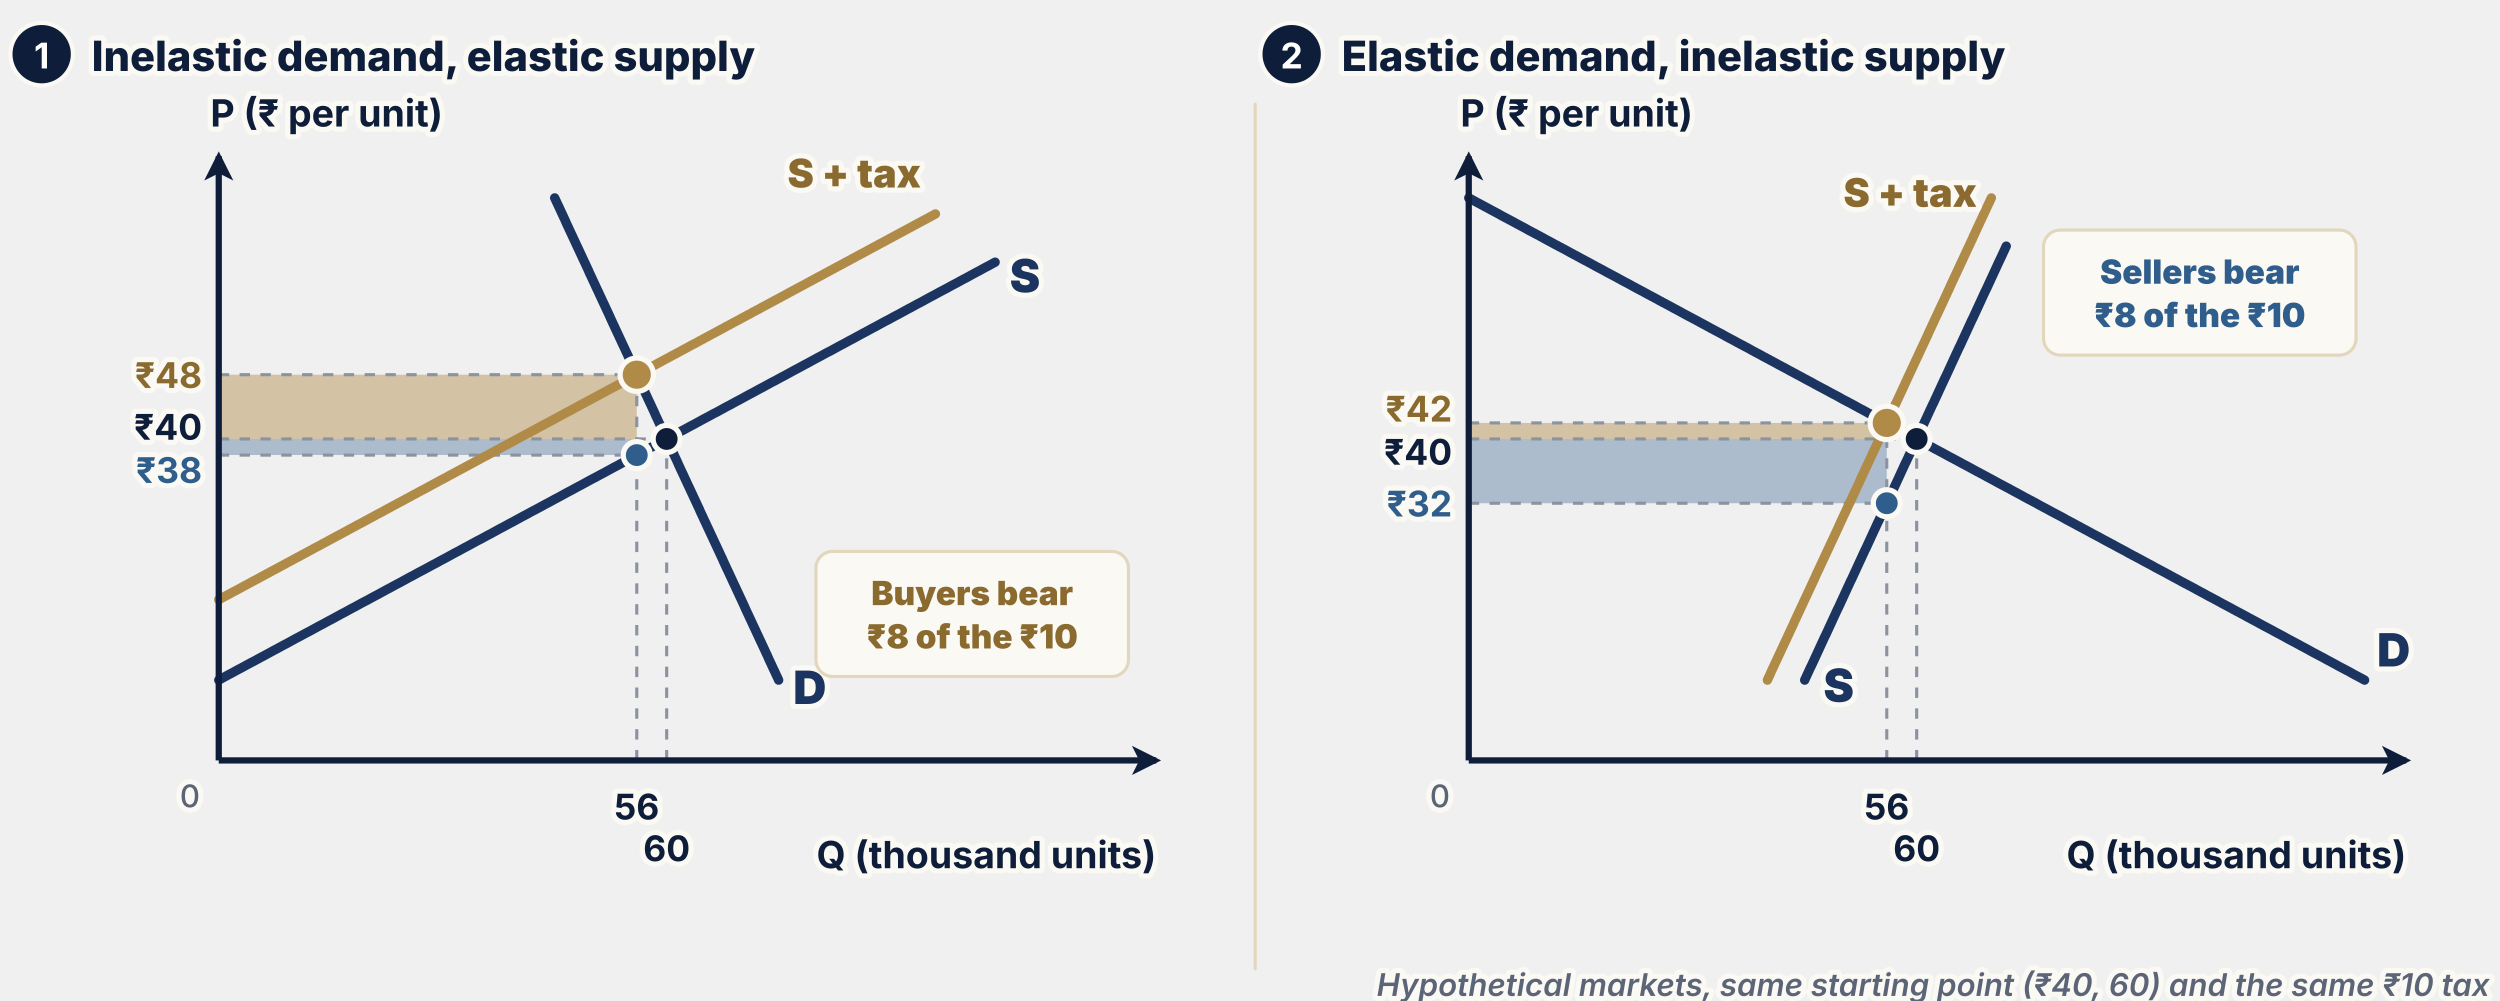
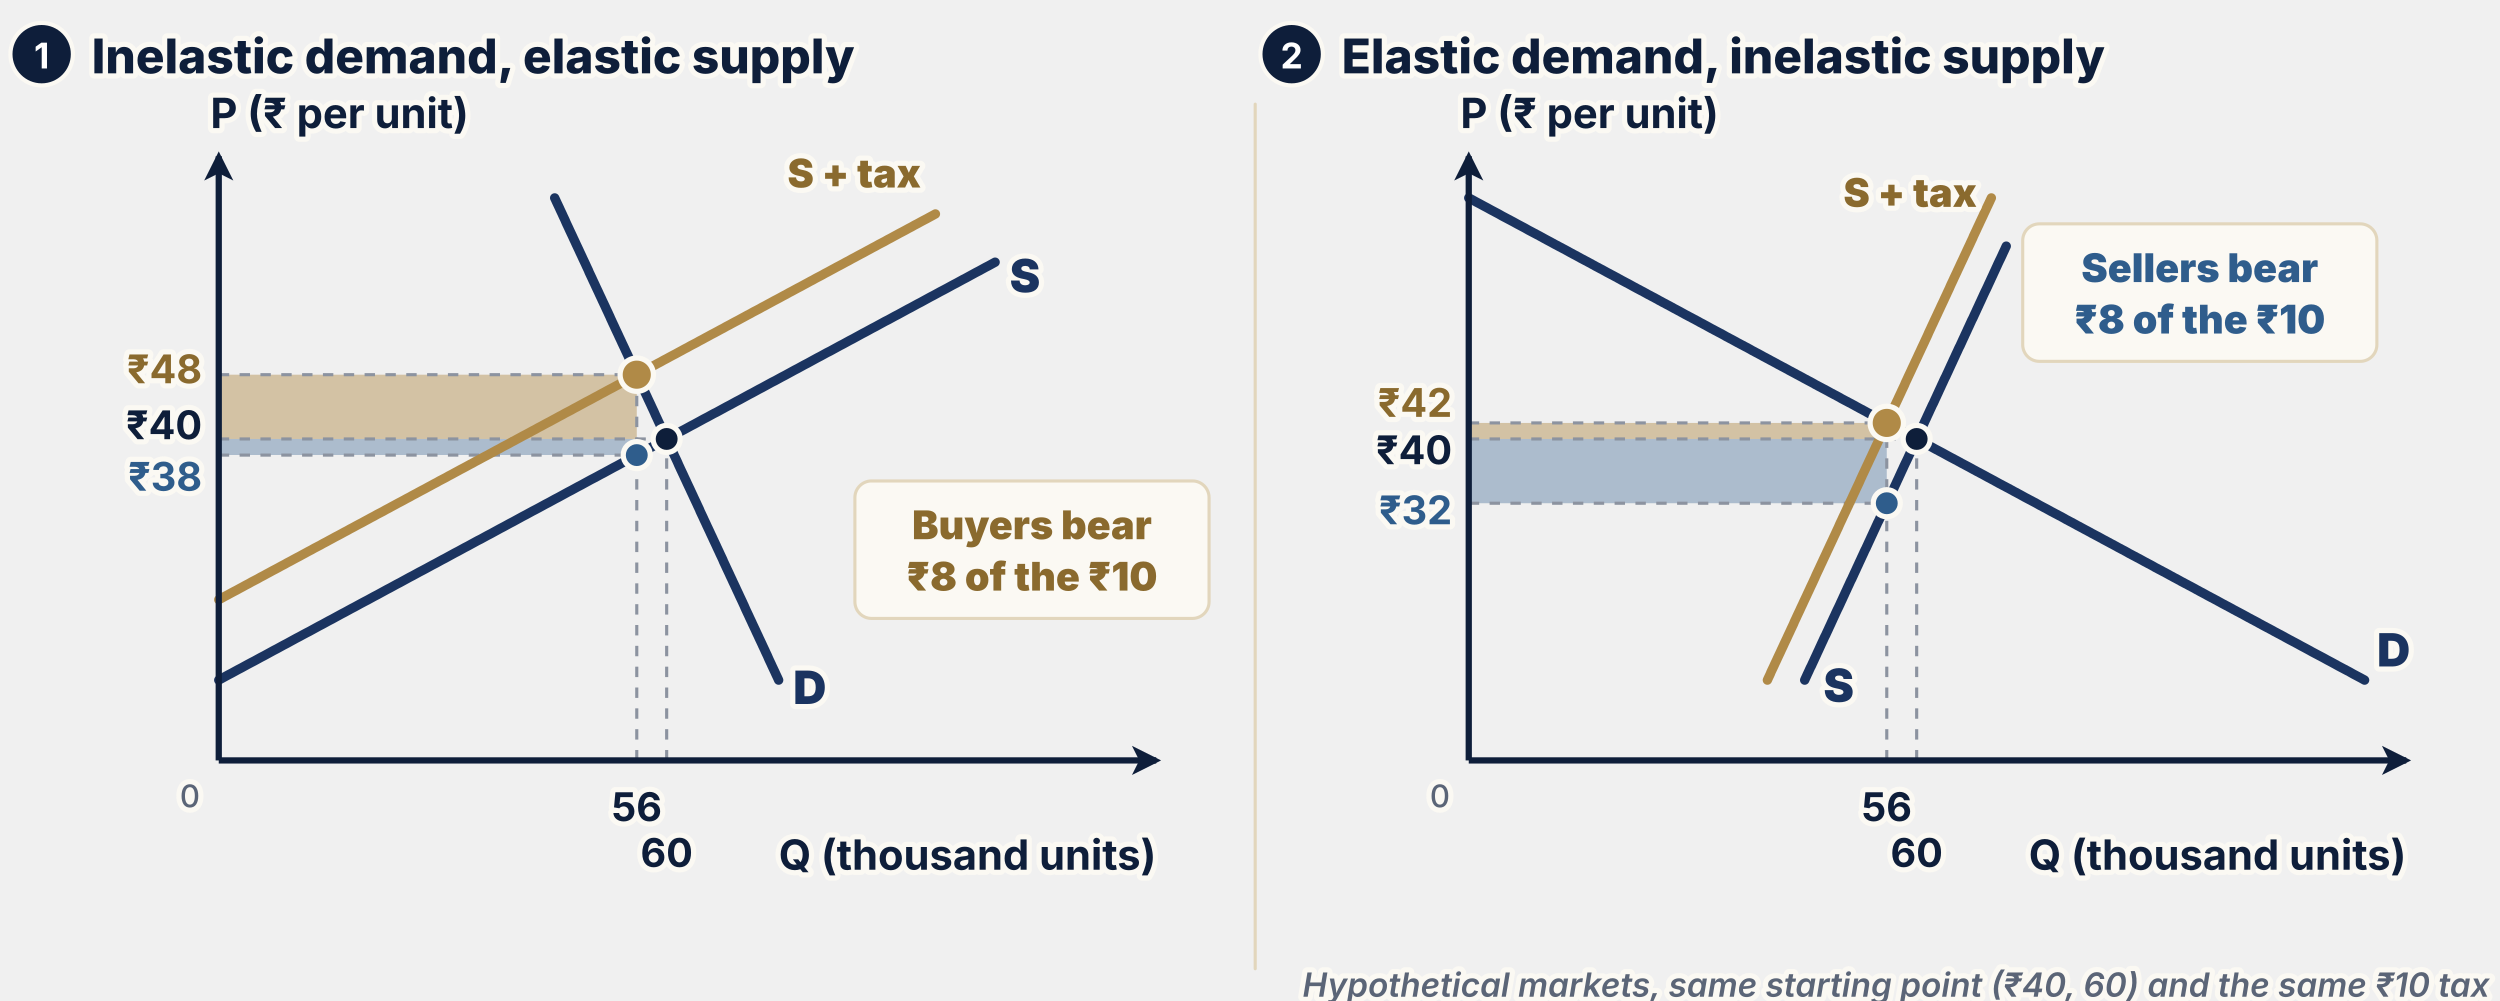
<svg xmlns="http://www.w3.org/2000/svg" width="2400" height="960" viewBox="0 0 2400 960">
  <defs>
    <marker id="ah0E1E3A28" viewBox="0 0 12 12" refX="10" refY="6" markerWidth="28" markerHeight="28" markerUnits="userSpaceOnUse" orient="auto-start-reverse">
      <path d="M0,0 L12,6 L0,12 L3,6 z" fill="#0E1E3A" />
    </marker>
  </defs>
  <circle cx="40.0" cy="52.0" r="30" fill="#0E1E3A" stroke="#FBF9F3" stroke-width="4" opacity="1" />
  <text x="40.0" y="53.0" font-family="Inter, 'DejaVu Sans', Arial, sans-serif" font-size="34" fill="#FFFFFF" text-anchor="middle" font-weight="750" dominant-baseline="middle">1</text>
-   <text x="88.0" y="53.0" font-family="Inter, 'DejaVu Sans', Arial, sans-serif" font-size="40" fill="#0E1E3A" text-anchor="start" font-weight="800" dominant-baseline="middle" paint-order="stroke" stroke="#FBF9F3" stroke-width="10" stroke-linejoin="round">Inelastic demand, elastic supply</text>
+   <text x="88.0" y="53.0" font-family="Inter, 'DejaVu Sans', Arial, sans-serif" font-size="46" fill="#0E1E3A" text-anchor="start" font-weight="800" dominant-baseline="middle" paint-order="stroke" stroke="#FBF9F3" stroke-width="10" stroke-linejoin="round">Inelastic demand, elastic supply</text>
  <rect x="210.0" y="359.7" width="401.3" height="61.7" rx="0" fill="#B08A47" opacity="0.45" />
  <rect x="210.0" y="421.4" width="401.3" height="15.4" rx="0" fill="#2F5D8C" opacity="0.35" />
  <line x1="210.0" y1="359.7" x2="611.3" y2="359.7" stroke="#8C93A0" stroke-width="3" stroke-linecap="butt" stroke-dasharray="10 10" opacity="1" />
-   <text x="194.0" y="359.7" font-family="Inter, 'DejaVu Sans', Arial, sans-serif" font-size="34" fill="#8A6A2E" text-anchor="end" font-weight="700" dominant-baseline="middle" paint-order="stroke" stroke="#FBF9F3" stroke-width="10" stroke-linejoin="round">₹48</text>
+   <text x="194.0" y="353.7" font-family="Inter, 'DejaVu Sans', Arial, sans-serif" font-size="38" fill="#8A6A2E" text-anchor="end" font-weight="700" dominant-baseline="middle" paint-order="stroke" stroke="#FBF9F3" stroke-width="10" stroke-linejoin="round">₹48</text>
  <line x1="210.0" y1="421.4" x2="640.0" y2="421.4" stroke="#8C93A0" stroke-width="3" stroke-linecap="butt" stroke-dasharray="10 10" opacity="1" />
-   <text x="194.0" y="409.4" font-family="Inter, 'DejaVu Sans', Arial, sans-serif" font-size="34" fill="#0E1E3A" text-anchor="end" font-weight="700" dominant-baseline="middle" paint-order="stroke" stroke="#FBF9F3" stroke-width="10" stroke-linejoin="round">₹40</text>
+   <text x="194.0" y="407.4" font-family="Inter, 'DejaVu Sans', Arial, sans-serif" font-size="38" fill="#0E1E3A" text-anchor="end" font-weight="700" dominant-baseline="middle" paint-order="stroke" stroke="#FBF9F3" stroke-width="10" stroke-linejoin="round">₹40</text>
  <line x1="210.0" y1="436.9" x2="611.3" y2="436.9" stroke="#8C93A0" stroke-width="3" stroke-linecap="butt" stroke-dasharray="10 10" opacity="1" />
-   <text x="194.0" y="450.9" font-family="Inter, 'DejaVu Sans', Arial, sans-serif" font-size="34" fill="#2F5D8C" text-anchor="end" font-weight="700" dominant-baseline="middle" paint-order="stroke" stroke="#FBF9F3" stroke-width="10" stroke-linejoin="round">₹38</text>
+   <text x="194.0" y="456.9" font-family="Inter, 'DejaVu Sans', Arial, sans-serif" font-size="38" fill="#2F5D8C" text-anchor="end" font-weight="700" dominant-baseline="middle" paint-order="stroke" stroke="#FBF9F3" stroke-width="10" stroke-linejoin="round">₹38</text>
  <line x1="611.3" y1="730.0" x2="611.3" y2="359.7" stroke="#8C93A0" stroke-width="3" stroke-linecap="butt" stroke-dasharray="10 10" opacity="1" />
-   <text x="611.3" y="774.0" font-family="Inter, 'DejaVu Sans', Arial, sans-serif" font-size="34" fill="#0E1E3A" text-anchor="middle" font-weight="700" dominant-baseline="middle" paint-order="stroke" stroke="#FBF9F3" stroke-width="10" stroke-linejoin="round">56</text>
+   <text x="611.3" y="774.0" font-family="Inter, 'DejaVu Sans', Arial, sans-serif" font-size="38" fill="#0E1E3A" text-anchor="middle" font-weight="700" dominant-baseline="middle" paint-order="stroke" stroke="#FBF9F3" stroke-width="10" stroke-linejoin="round">56</text>
  <line x1="640.0" y1="730.0" x2="640.0" y2="421.4" stroke="#8C93A0" stroke-width="3" stroke-linecap="butt" stroke-dasharray="10 10" opacity="1" />
-   <text x="640.0" y="814.0" font-family="Inter, 'DejaVu Sans', Arial, sans-serif" font-size="34" fill="#0E1E3A" text-anchor="middle" font-weight="700" dominant-baseline="middle" paint-order="stroke" stroke="#FBF9F3" stroke-width="10" stroke-linejoin="round">60</text>
+   <text x="640.0" y="818.0" font-family="Inter, 'DejaVu Sans', Arial, sans-serif" font-size="38" fill="#0E1E3A" text-anchor="middle" font-weight="700" dominant-baseline="middle" paint-order="stroke" stroke="#FBF9F3" stroke-width="10" stroke-linejoin="round">60</text>
  <path d="M532.5,190.0 L533.4,191.9 L534.3,193.9 L535.2,195.8 L536.1,197.7 L537.0,199.6 L537.9,201.6 L538.8,203.5 L539.7,205.4 L540.6,207.4 L541.5,209.3 L542.4,211.2 L543.2,213.1 L544.1,215.1 L545.0,217.0 L545.9,218.9 L546.8,220.9 L547.7,222.8 L548.6,224.7 L549.5,226.6 L550.4,228.6 L551.3,230.5 L552.2,232.4 L553.1,234.4 L554.0,236.3 L554.9,238.2 L555.8,240.1 L556.7,242.1 L557.6,244.0 L558.5,245.9 L559.4,247.9 L560.3,249.8 L561.2,251.7 L562.1,253.6 L563.0,255.6 L563.9,257.5 L564.8,259.4 L565.6,261.4 L566.5,263.3 L567.4,265.2 L568.3,267.1 L569.2,269.1 L570.1,271.0 L571.0,272.9 L571.9,274.9 L572.8,276.8 L573.7,278.7 L574.6,280.6 L575.5,282.6 L576.4,284.5 L577.3,286.4 L578.2,288.4 L579.1,290.3 L580.0,292.2 L580.9,294.1 L581.8,296.1 L582.7,298.0 L583.6,299.9 L584.5,301.9 L585.4,303.8 L586.2,305.7 L587.1,307.6 L588.0,309.6 L588.9,311.5 L589.8,313.4 L590.7,315.4 L591.6,317.3 L592.5,319.2 L593.4,321.1 L594.3,323.1 L595.2,325.0 L596.1,326.9 L597.0,328.9 L597.9,330.8 L598.8,332.7 L599.7,334.6 L600.6,336.6 L601.5,338.5 L602.4,340.4 L603.3,342.4 L604.2,344.3 L605.1,346.2 L606.0,348.1 L606.9,350.1 L607.8,352.0 L608.6,353.9 L609.5,355.9 L610.4,357.8 L611.3,359.7 L612.2,361.6 L613.1,363.6 L614.0,365.5 L614.9,367.4 L615.8,369.4 L616.7,371.3 L617.6,373.2 L618.5,375.1 L619.4,377.1 L620.3,379.0 L621.2,380.9 L622.1,382.9 L623.0,384.8 L623.9,386.7 L624.8,388.6 L625.7,390.6 L626.6,392.5 L627.5,394.4 L628.4,396.4 L629.2,398.3 L630.1,400.2 L631.0,402.1 L631.9,404.1 L632.8,406.0 L633.7,407.9 L634.6,409.9 L635.5,411.8 L636.4,413.7 L637.3,415.6 L638.2,417.6 L639.1,419.5 L640.0,421.4 L640.9,423.4 L641.8,425.3 L642.7,427.2 L643.6,429.1 L644.5,431.1 L645.4,433.0 L646.3,434.9 L647.2,436.9 L648.1,438.8 L649.0,440.7 L649.9,442.6 L650.8,444.6 L651.6,446.5 L652.5,448.4 L653.4,450.4 L654.3,452.3 L655.2,454.2 L656.1,456.1 L657.0,458.1 L657.9,460.0 L658.8,461.9 L659.7,463.9 L660.6,465.8 L661.5,467.7 L662.4,469.6 L663.3,471.6 L664.2,473.5 L665.1,475.4 L666.0,477.4 L666.9,479.3 L667.8,481.2 L668.7,483.1 L669.6,485.1 L670.5,487.0 L671.4,488.9 L672.2,490.9 L673.1,492.8 L674.0,494.7 L674.9,496.6 L675.8,498.6 L676.7,500.5 L677.6,502.4 L678.5,504.4 L679.4,506.3 L680.3,508.2 L681.2,510.1 L682.1,512.1 L683.0,514.0 L683.9,515.9 L684.8,517.9 L685.7,519.8 L686.6,521.7 L687.5,523.6 L688.4,525.6 L689.3,527.5 L690.2,529.4 L691.1,531.4 L692.0,533.3 L692.9,535.2 L693.8,537.1 L694.6,539.1 L695.5,541.0 L696.4,542.9 L697.3,544.9 L698.2,546.8 L699.1,548.7 L700.0,550.6 L700.9,552.6 L701.8,554.5 L702.7,556.4 L703.6,558.4 L704.5,560.3 L705.4,562.2 L706.3,564.1 L707.2,566.1 L708.1,568.0 L709.0,569.9 L709.9,571.9 L710.8,573.8 L711.7,575.7 L712.6,577.6 L713.5,579.6 L714.4,581.5 L715.2,583.4 L716.1,585.4 L717.0,587.3 L717.9,589.2 L718.8,591.1 L719.7,593.1 L720.6,595.0 L721.5,596.9 L722.4,598.9 L723.3,600.8 L724.2,602.7 L725.1,604.6 L726.0,606.6 L726.9,608.5 L727.8,610.4 L728.7,612.4 L729.6,614.3 L730.5,616.2 L731.4,618.1 L732.3,620.1 L733.2,622.0 L734.1,623.9 L735.0,625.9 L735.9,627.8 L736.8,629.7 L737.6,631.6 L738.5,633.6 L739.4,635.5 L740.3,637.4 L741.2,639.4 L742.1,641.3 L743.0,643.2 L743.9,645.1 L744.8,647.1 L745.7,649.0 L746.6,650.9 L747.5,652.9" stroke="#1B3460" stroke-width="9" fill="none" stroke-linecap="round" stroke-linejoin="round" opacity="1" />
  <path d="M210.0,652.9 L213.1,651.2 L216.2,649.5 L219.3,647.8 L222.4,646.2 L225.5,644.5 L228.6,642.8 L231.7,641.2 L234.8,639.5 L237.9,637.8 L241.1,636.1 L244.2,634.5 L247.3,632.8 L250.4,631.1 L253.5,629.5 L256.6,627.8 L259.7,626.1 L262.8,624.4 L265.9,622.8 L269.0,621.1 L272.1,619.4 L275.2,617.8 L278.3,616.1 L281.4,614.4 L284.5,612.7 L287.6,611.1 L290.7,609.4 L293.9,607.7 L297.0,606.1 L300.1,604.4 L303.2,602.7 L306.3,601.0 L309.4,599.4 L312.5,597.7 L315.6,596.0 L318.7,594.4 L321.8,592.7 L324.9,591.0 L328.0,589.3 L331.1,587.7 L334.2,586.0 L337.3,584.3 L340.4,582.7 L343.5,581.0 L346.6,579.3 L349.8,577.6 L352.9,576.0 L356.0,574.3 L359.1,572.6 L362.2,571.0 L365.3,569.3 L368.4,567.6 L371.5,565.9 L374.6,564.3 L377.7,562.6 L380.8,560.9 L383.9,559.3 L387.0,557.6 L390.1,555.9 L393.2,554.2 L396.3,552.6 L399.4,550.9 L402.5,549.2 L405.6,547.6 L408.8,545.9 L411.9,544.2 L415.0,542.5 L418.1,540.9 L421.2,539.2 L424.3,537.5 L427.4,535.9 L430.5,534.2 L433.6,532.5 L436.7,530.8 L439.8,529.2 L442.9,527.5 L446.0,525.8 L449.1,524.2 L452.2,522.5 L455.3,520.8 L458.4,519.1 L461.6,517.5 L464.7,515.8 L467.8,514.1 L470.9,512.5 L474.0,510.8 L477.1,509.1 L480.2,507.4 L483.3,505.8 L486.4,504.1 L489.5,502.4 L492.6,500.8 L495.7,499.1 L498.8,497.4 L501.9,495.7 L505.0,494.1 L508.1,492.4 L511.2,490.7 L514.3,489.1 L517.5,487.4 L520.6,485.7 L523.7,484.0 L526.8,482.4 L529.9,480.7 L533.0,479.0 L536.1,477.4 L539.2,475.7 L542.3,474.0 L545.4,472.3 L548.5,470.7 L551.6,469.0 L554.7,467.3 L557.8,465.7 L560.9,464.0 L564.0,462.3 L567.1,460.6 L570.2,459.0 L573.4,457.3 L576.5,455.6 L579.6,454.0 L582.7,452.3 L585.8,450.6 L588.9,448.9 L592.0,447.3 L595.1,445.6 L598.2,443.9 L601.3,442.3 L604.4,440.6 L607.5,438.9 L610.6,437.2 L613.7,435.6 L616.8,433.9 L619.9,432.2 L623.0,430.6 L626.1,428.9 L629.2,427.2 L632.4,425.5 L635.5,423.9 L638.6,422.2 L641.7,420.5 L644.8,418.9 L647.9,417.2 L651.0,415.5 L654.1,413.8 L657.2,412.2 L660.3,410.5 L663.4,408.8 L666.5,407.2 L669.6,405.5 L672.7,403.8 L675.8,402.1 L678.9,400.5 L682.0,398.8 L685.1,397.1 L688.3,395.5 L691.4,393.8 L694.5,392.1 L697.6,390.4 L700.7,388.8 L703.8,387.1 L706.9,385.4 L710.0,383.8 L713.1,382.1 L716.2,380.4 L719.3,378.7 L722.4,377.1 L725.5,375.4 L728.6,373.7 L731.7,372.1 L734.8,370.4 L737.9,368.7 L741.0,367.0 L744.2,365.4 L747.3,363.7 L750.4,362.0 L753.5,360.4 L756.6,358.7 L759.7,357.0 L762.8,355.3 L765.9,353.7 L769.0,352.0 L772.1,350.3 L775.2,348.7 L778.3,347.0 L781.4,345.3 L784.5,343.6 L787.6,342.0 L790.7,340.3 L793.8,338.6 L797.0,337.0 L800.1,335.3 L803.2,333.6 L806.3,331.9 L809.4,330.3 L812.5,328.6 L815.6,326.9 L818.7,325.3 L821.8,323.6 L824.9,321.9 L828.0,320.2 L831.1,318.6 L834.2,316.9 L837.3,315.2 L840.4,313.6 L843.5,311.9 L846.6,310.2 L849.7,308.5 L852.9,306.9 L856.0,305.2 L859.1,303.5 L862.2,301.9 L865.3,300.2 L868.4,298.5 L871.5,296.8 L874.6,295.2 L877.7,293.5 L880.8,291.8 L883.9,290.2 L887.0,288.5 L890.1,286.8 L893.2,285.1 L896.3,283.5 L899.4,281.8 L902.5,280.1 L905.6,278.5 L908.8,276.8 L911.9,275.1 L915.0,273.4 L918.1,271.8 L921.2,270.1 L924.3,268.4 L927.4,266.8 L930.5,265.1 L933.6,263.4 L936.7,261.7 L939.8,260.1 L942.9,258.4 L946.0,256.7 L949.1,255.1 L952.2,253.4 L955.3,251.7" stroke="#1B3460" stroke-width="9" fill="none" stroke-linecap="round" stroke-linejoin="round" opacity="1" />
  <path d="M210.0,575.7 L212.9,574.2 L215.7,572.6 L218.6,571.1 L221.5,569.5 L224.3,568.0 L227.2,566.5 L230.1,564.9 L232.9,563.4 L235.8,561.8 L238.7,560.3 L241.5,558.7 L244.4,557.2 L247.3,555.7 L250.1,554.1 L253.0,552.6 L255.9,551.0 L258.7,549.5 L261.6,547.9 L264.5,546.4 L267.3,544.9 L270.2,543.3 L273.1,541.8 L275.9,540.2 L278.8,538.7 L281.7,537.1 L284.5,535.6 L287.4,534.1 L290.3,532.5 L293.1,531.0 L296.0,529.4 L298.9,527.9 L301.7,526.3 L304.6,524.8 L307.5,523.3 L310.3,521.7 L313.2,520.2 L316.1,518.6 L318.9,517.1 L321.8,515.5 L324.7,514.0 L327.5,512.5 L330.4,510.9 L333.3,509.4 L336.1,507.8 L339.0,506.3 L341.9,504.7 L344.7,503.2 L347.6,501.7 L350.5,500.1 L353.3,498.6 L356.2,497.0 L359.1,495.5 L361.9,493.9 L364.8,492.4 L367.7,490.9 L370.5,489.3 L373.4,487.8 L376.3,486.2 L379.1,484.7 L382.0,483.1 L384.9,481.6 L387.7,480.1 L390.6,478.5 L393.5,477.0 L396.3,475.4 L399.2,473.9 L402.1,472.3 L404.9,470.8 L407.8,469.3 L410.7,467.7 L413.5,466.2 L416.4,464.6 L419.3,463.1 L422.1,461.5 L425.0,460.0 L427.9,458.5 L430.7,456.9 L433.6,455.4 L436.5,453.8 L439.3,452.3 L442.2,450.7 L445.1,449.2 L447.9,447.7 L450.8,446.1 L453.7,444.6 L456.5,443.0 L459.4,441.5 L462.3,439.9 L465.1,438.4 L468.0,436.9 L470.9,435.3 L473.7,433.8 L476.6,432.2 L479.5,430.7 L482.3,429.1 L485.2,427.6 L488.1,426.1 L490.9,424.5 L493.8,423.0 L496.7,421.4 L499.5,419.9 L502.4,418.3 L505.3,416.8 L508.1,415.3 L511.0,413.7 L513.9,412.2 L516.7,410.6 L519.6,409.1 L522.5,407.5 L525.3,406.0 L528.2,404.5 L531.1,402.9 L533.9,401.4 L536.8,399.8 L539.7,398.3 L542.5,396.7 L545.4,395.2 L548.3,393.7 L551.1,392.1 L554.0,390.6 L556.9,389.0 L559.7,387.5 L562.6,385.9 L565.5,384.4 L568.3,382.9 L571.2,381.3 L574.1,379.8 L576.9,378.2 L579.8,376.7 L582.7,375.1 L585.5,373.6 L588.4,372.1 L591.3,370.5 L594.1,369.0 L597.0,367.4 L599.9,365.9 L602.7,364.3 L605.6,362.8 L608.5,361.3 L611.3,359.7 L614.2,358.2 L617.1,356.6 L619.9,355.1 L622.8,353.5 L625.7,352.0 L628.5,350.5 L631.4,348.9 L634.3,347.4 L637.1,345.8 L640.0,344.3 L642.9,342.7 L645.7,341.2 L648.6,339.7 L651.5,338.1 L654.3,336.6 L657.2,335.0 L660.1,333.5 L662.9,331.9 L665.8,330.4 L668.7,328.9 L671.5,327.3 L674.4,325.8 L677.3,324.2 L680.1,322.7 L683.0,321.1 L685.9,319.6 L688.7,318.1 L691.6,316.5 L694.5,315.0 L697.3,313.4 L700.2,311.9 L703.1,310.3 L705.9,308.8 L708.8,307.3 L711.7,305.7 L714.5,304.2 L717.4,302.6 L720.3,301.1 L723.1,299.5 L726.0,298.0 L728.9,296.5 L731.7,294.9 L734.6,293.4 L737.5,291.8 L740.3,290.3 L743.2,288.7 L746.1,287.2 L748.9,285.7 L751.8,284.1 L754.7,282.6 L757.5,281.0 L760.4,279.5 L763.3,277.9 L766.1,276.4 L769.0,274.9 L771.9,273.3 L774.7,271.8 L777.6,270.2 L780.5,268.7 L783.3,267.1 L786.2,265.6 L789.1,264.1 L791.9,262.5 L794.8,261.0 L797.7,259.4 L800.5,257.9 L803.4,256.3 L806.3,254.8 L809.1,253.3 L812.0,251.7 L814.9,250.2 L817.7,248.6 L820.6,247.1 L823.5,245.5 L826.3,244.0 L829.2,242.5 L832.1,240.9 L834.9,239.4 L837.8,237.8 L840.7,236.3 L843.5,234.7 L846.4,233.2 L849.3,231.7 L852.1,230.1 L855.0,228.6 L857.9,227.0 L860.7,225.5 L863.6,223.9 L866.5,222.4 L869.3,220.9 L872.2,219.3 L875.1,217.8 L877.9,216.2 L880.8,214.7 L883.7,213.1 L886.5,211.6 L889.4,210.1 L892.3,208.5 L895.1,207.0 L898.0,205.4" stroke="#B08A47" stroke-width="9" fill="none" stroke-linecap="round" stroke-linejoin="round" opacity="1" />
  <circle cx="640.0" cy="421.4" r="13" fill="#0E1E3A" stroke="#FBF9F3" stroke-width="5" opacity="1" />
  <circle cx="611.3" cy="359.7" r="16" fill="#B08A47" stroke="#FBF9F3" stroke-width="5" opacity="1" />
  <circle cx="611.3" cy="436.9" r="13" fill="#2F5D8C" stroke="#FBF9F3" stroke-width="5" opacity="1" />
  <text x="761.5" y="658.9" font-family="Inter, 'DejaVu Sans', Arial, sans-serif" font-size="44" fill="#1B3460" text-anchor="start" font-weight="850" dominant-baseline="middle" paint-order="stroke" stroke="#FBF9F3" stroke-width="10" stroke-linejoin="round">D</text>
  <text x="969.3" y="263.7" font-family="Inter, 'DejaVu Sans', Arial, sans-serif" font-size="44" fill="#1B3460" text-anchor="start" font-weight="850" dominant-baseline="middle" paint-order="stroke" stroke="#FBF9F3" stroke-width="10" stroke-linejoin="round">S</text>
  <text x="884.0" y="165.4" font-family="Inter, 'DejaVu Sans', Arial, sans-serif" font-size="38" fill="#8A6A2E" text-anchor="end" font-weight="850" dominant-baseline="middle" paint-order="stroke" stroke="#FBF9F3" stroke-width="10" stroke-linejoin="round">S + tax</text>
  <line x1="210.0" y1="730.0" x2="210.0" y2="150.0" stroke="#0E1E3A" stroke-width="6" stroke-linecap="butt" marker-end="url(#ah0E1E3A28)" opacity="1" />
  <line x1="210.0" y1="730.0" x2="1110.0" y2="730.0" stroke="#0E1E3A" stroke-width="6" stroke-linecap="butt" marker-end="url(#ah0E1E3A28)" opacity="1" />
  <text x="192.0" y="764.0" font-family="Inter, 'DejaVu Sans', Arial, sans-serif" font-size="30" fill="#5B6577" text-anchor="end" font-weight="500" dominant-baseline="middle" paint-order="stroke" stroke="#FBF9F3" stroke-width="10" stroke-linejoin="round">0</text>
-   <text x="202.0" y="108.0" font-family="Inter, 'DejaVu Sans', Arial, sans-serif" font-size="36" fill="#0E1E3A" text-anchor="start" font-weight="750" dominant-baseline="middle" paint-order="stroke" stroke="#FBF9F3" stroke-width="10" stroke-linejoin="round">P (₹ per unit)</text>
-   <text x="1110.0" y="820.0" font-family="Inter, 'DejaVu Sans', Arial, sans-serif" font-size="36" fill="#0E1E3A" text-anchor="end" font-weight="750" dominant-baseline="middle" paint-order="stroke" stroke="#FBF9F3" stroke-width="10" stroke-linejoin="round">Q (thousand units)</text>
-   <rect x="783.3" y="529.4" width="300.0" height="120.0" rx="16" fill="#FBF9F3" stroke="#E2D6BC" stroke-width="3" opacity="1" />
-   <text x="933.3" y="568.6" font-family="Inter, 'DejaVu Sans', Arial, sans-serif" font-size="32" fill="#8A6A2E" text-anchor="middle" font-weight="850" dominant-baseline="middle" paint-order="stroke" stroke="#FBF9F3" stroke-width="10" stroke-linejoin="round">Buyers bear</text>
-   <text x="933.3" y="610.2" font-family="Inter, 'DejaVu Sans', Arial, sans-serif" font-size="32" fill="#8A6A2E" text-anchor="middle" font-weight="850" dominant-baseline="middle" paint-order="stroke" stroke="#FBF9F3" stroke-width="10" stroke-linejoin="round">₹8 of the ₹10</text>
+   <text x="202.0" y="108.0" font-family="Inter, 'DejaVu Sans', Arial, sans-serif" font-size="40" fill="#0E1E3A" text-anchor="start" font-weight="750" dominant-baseline="middle" paint-order="stroke" stroke="#FBF9F3" stroke-width="10" stroke-linejoin="round">P (₹ per unit)</text>
+   <text x="1110.0" y="820.0" font-family="Inter, 'DejaVu Sans', Arial, sans-serif" font-size="40" fill="#0E1E3A" text-anchor="end" font-weight="750" dominant-baseline="middle" paint-order="stroke" stroke="#FBF9F3" stroke-width="10" stroke-linejoin="round">Q (thousand units)</text>
+   <rect x="820.7" y="461.7" width="340.0" height="132.0" rx="16" fill="#FBF9F3" stroke="#E2D6BC" stroke-width="3" opacity="1" />
+   <text x="990.7" y="503.0" font-family="Inter, 'DejaVu Sans', Arial, sans-serif" font-size="38" fill="#8A6A2E" text-anchor="middle" font-weight="850" dominant-baseline="middle" paint-order="stroke" stroke="#FBF9F3" stroke-width="10" stroke-linejoin="round">Buyers bear</text>
+   <text x="990.7" y="552.4" font-family="Inter, 'DejaVu Sans', Arial, sans-serif" font-size="38" fill="#8A6A2E" text-anchor="middle" font-weight="850" dominant-baseline="middle" paint-order="stroke" stroke="#FBF9F3" stroke-width="10" stroke-linejoin="round">₹8 of the ₹10</text>
  <circle cx="1240.0" cy="52.0" r="30" fill="#0E1E3A" stroke="#FBF9F3" stroke-width="4" opacity="1" />
  <text x="1240.0" y="53.0" font-family="Inter, 'DejaVu Sans', Arial, sans-serif" font-size="34" fill="#FFFFFF" text-anchor="middle" font-weight="750" dominant-baseline="middle">2</text>
-   <text x="1288.0" y="53.0" font-family="Inter, 'DejaVu Sans', Arial, sans-serif" font-size="40" fill="#0E1E3A" text-anchor="start" font-weight="800" dominant-baseline="middle" paint-order="stroke" stroke="#FBF9F3" stroke-width="10" stroke-linejoin="round">Elastic demand, inelastic supply</text>
+   <text x="1288.0" y="53.0" font-family="Inter, 'DejaVu Sans', Arial, sans-serif" font-size="46" fill="#0E1E3A" text-anchor="start" font-weight="800" dominant-baseline="middle" paint-order="stroke" stroke="#FBF9F3" stroke-width="10" stroke-linejoin="round">Elastic demand, inelastic supply</text>
  <rect x="1410.0" y="406.0" width="401.3" height="15.4" rx="0" fill="#B08A47" opacity="0.45" />
  <rect x="1410.0" y="421.4" width="401.3" height="61.7" rx="0" fill="#2F5D8C" opacity="0.35" />
  <line x1="1410.0" y1="406.0" x2="1811.3" y2="406.0" stroke="#8C93A0" stroke-width="3" stroke-linecap="butt" stroke-dasharray="10 10" opacity="1" />
-   <text x="1394.0" y="392.0" font-family="Inter, 'DejaVu Sans', Arial, sans-serif" font-size="34" fill="#8A6A2E" text-anchor="end" font-weight="700" dominant-baseline="middle" paint-order="stroke" stroke="#FBF9F3" stroke-width="10" stroke-linejoin="round">₹42</text>
+   <text x="1394.0" y="386.0" font-family="Inter, 'DejaVu Sans', Arial, sans-serif" font-size="38" fill="#8A6A2E" text-anchor="end" font-weight="700" dominant-baseline="middle" paint-order="stroke" stroke="#FBF9F3" stroke-width="10" stroke-linejoin="round">₹42</text>
  <line x1="1410.0" y1="421.4" x2="1840.0" y2="421.4" stroke="#8C93A0" stroke-width="3" stroke-linecap="butt" stroke-dasharray="10 10" opacity="1" />
-   <text x="1394.0" y="433.4" font-family="Inter, 'DejaVu Sans', Arial, sans-serif" font-size="34" fill="#0E1E3A" text-anchor="end" font-weight="700" dominant-baseline="middle" paint-order="stroke" stroke="#FBF9F3" stroke-width="10" stroke-linejoin="round">₹40</text>
+   <text x="1394.0" y="431.4" font-family="Inter, 'DejaVu Sans', Arial, sans-serif" font-size="38" fill="#0E1E3A" text-anchor="end" font-weight="700" dominant-baseline="middle" paint-order="stroke" stroke="#FBF9F3" stroke-width="10" stroke-linejoin="round">₹40</text>
  <line x1="1410.0" y1="483.1" x2="1811.3" y2="483.1" stroke="#8C93A0" stroke-width="3" stroke-linecap="butt" stroke-dasharray="10 10" opacity="1" />
-   <text x="1394.0" y="483.1" font-family="Inter, 'DejaVu Sans', Arial, sans-serif" font-size="34" fill="#2F5D8C" text-anchor="end" font-weight="700" dominant-baseline="middle" paint-order="stroke" stroke="#FBF9F3" stroke-width="10" stroke-linejoin="round">₹32</text>
+   <text x="1394.0" y="489.1" font-family="Inter, 'DejaVu Sans', Arial, sans-serif" font-size="38" fill="#2F5D8C" text-anchor="end" font-weight="700" dominant-baseline="middle" paint-order="stroke" stroke="#FBF9F3" stroke-width="10" stroke-linejoin="round">₹32</text>
  <line x1="1811.3" y1="730.0" x2="1811.3" y2="406.0" stroke="#8C93A0" stroke-width="3" stroke-linecap="butt" stroke-dasharray="10 10" opacity="1" />
-   <text x="1811.3" y="774.0" font-family="Inter, 'DejaVu Sans', Arial, sans-serif" font-size="34" fill="#0E1E3A" text-anchor="middle" font-weight="700" dominant-baseline="middle" paint-order="stroke" stroke="#FBF9F3" stroke-width="10" stroke-linejoin="round">56</text>
+   <text x="1811.3" y="774.0" font-family="Inter, 'DejaVu Sans', Arial, sans-serif" font-size="38" fill="#0E1E3A" text-anchor="middle" font-weight="700" dominant-baseline="middle" paint-order="stroke" stroke="#FBF9F3" stroke-width="10" stroke-linejoin="round">56</text>
  <line x1="1840.0" y1="730.0" x2="1840.0" y2="421.4" stroke="#8C93A0" stroke-width="3" stroke-linecap="butt" stroke-dasharray="10 10" opacity="1" />
-   <text x="1840.0" y="814.0" font-family="Inter, 'DejaVu Sans', Arial, sans-serif" font-size="34" fill="#0E1E3A" text-anchor="middle" font-weight="700" dominant-baseline="middle" paint-order="stroke" stroke="#FBF9F3" stroke-width="10" stroke-linejoin="round">60</text>
+   <text x="1840.0" y="818.0" font-family="Inter, 'DejaVu Sans', Arial, sans-serif" font-size="38" fill="#0E1E3A" text-anchor="middle" font-weight="700" dominant-baseline="middle" paint-order="stroke" stroke="#FBF9F3" stroke-width="10" stroke-linejoin="round">60</text>
  <path d="M1410.0,190.0 L1413.6,191.9 L1417.2,193.9 L1420.8,195.8 L1424.3,197.7 L1427.9,199.6 L1431.5,201.6 L1435.1,203.5 L1438.7,205.4 L1442.2,207.4 L1445.8,209.3 L1449.4,211.2 L1453.0,213.1 L1456.6,215.1 L1460.2,217.0 L1463.8,218.9 L1467.3,220.9 L1470.9,222.8 L1474.5,224.7 L1478.1,226.6 L1481.7,228.6 L1485.2,230.5 L1488.8,232.4 L1492.4,234.4 L1496.0,236.3 L1499.6,238.2 L1503.2,240.1 L1506.8,242.1 L1510.3,244.0 L1513.9,245.9 L1517.5,247.9 L1521.1,249.8 L1524.7,251.7 L1528.2,253.6 L1531.8,255.6 L1535.4,257.5 L1539.0,259.4 L1542.6,261.4 L1546.2,263.3 L1549.8,265.2 L1553.3,267.1 L1556.9,269.1 L1560.5,271.0 L1564.1,272.9 L1567.7,274.9 L1571.2,276.8 L1574.8,278.7 L1578.4,280.6 L1582.0,282.6 L1585.6,284.5 L1589.2,286.4 L1592.8,288.4 L1596.3,290.3 L1599.9,292.2 L1603.5,294.1 L1607.1,296.1 L1610.7,298.0 L1614.2,299.9 L1617.8,301.9 L1621.4,303.8 L1625.0,305.7 L1628.6,307.6 L1632.2,309.6 L1635.8,311.5 L1639.3,313.4 L1642.9,315.4 L1646.5,317.3 L1650.1,319.2 L1653.7,321.1 L1657.2,323.1 L1660.8,325.0 L1664.4,326.9 L1668.0,328.9 L1671.6,330.8 L1675.2,332.7 L1678.8,334.6 L1682.3,336.6 L1685.9,338.5 L1689.5,340.4 L1693.1,342.4 L1696.7,344.3 L1700.2,346.2 L1703.8,348.1 L1707.4,350.1 L1711.0,352.0 L1714.6,353.9 L1718.2,355.9 L1721.8,357.8 L1725.3,359.7 L1728.9,361.6 L1732.5,363.6 L1736.1,365.5 L1739.7,367.4 L1743.2,369.4 L1746.8,371.3 L1750.4,373.2 L1754.0,375.1 L1757.6,377.1 L1761.2,379.0 L1764.8,380.9 L1768.3,382.9 L1771.9,384.8 L1775.5,386.7 L1779.1,388.6 L1782.7,390.6 L1786.2,392.5 L1789.8,394.4 L1793.4,396.4 L1797.0,398.3 L1800.6,400.2 L1804.2,402.1 L1807.8,404.1 L1811.3,406.0 L1814.9,407.9 L1818.5,409.9 L1822.1,411.8 L1825.7,413.7 L1829.2,415.6 L1832.8,417.6 L1836.4,419.5 L1840.0,421.4 L1843.6,423.4 L1847.2,425.3 L1850.8,427.2 L1854.3,429.1 L1857.9,431.1 L1861.5,433.0 L1865.1,434.9 L1868.7,436.9 L1872.2,438.8 L1875.8,440.7 L1879.4,442.6 L1883.0,444.6 L1886.6,446.5 L1890.2,448.4 L1893.8,450.4 L1897.3,452.3 L1900.9,454.2 L1904.5,456.1 L1908.1,458.1 L1911.7,460.0 L1915.2,461.9 L1918.8,463.9 L1922.4,465.8 L1926.0,467.7 L1929.6,469.6 L1933.2,471.6 L1936.8,473.5 L1940.3,475.4 L1943.9,477.4 L1947.5,479.3 L1951.1,481.2 L1954.7,483.1 L1958.2,485.1 L1961.8,487.0 L1965.4,488.9 L1969.0,490.9 L1972.6,492.8 L1976.2,494.7 L1979.8,496.6 L1983.3,498.6 L1986.9,500.5 L1990.5,502.4 L1994.1,504.4 L1997.7,506.3 L2001.2,508.2 L2004.8,510.1 L2008.4,512.1 L2012.0,514.0 L2015.6,515.9 L2019.2,517.9 L2022.8,519.8 L2026.3,521.7 L2029.9,523.6 L2033.5,525.6 L2037.1,527.5 L2040.7,529.4 L2044.2,531.4 L2047.8,533.3 L2051.4,535.2 L2055.0,537.1 L2058.6,539.1 L2062.2,541.0 L2065.8,542.9 L2069.3,544.9 L2072.9,546.8 L2076.5,548.7 L2080.1,550.6 L2083.7,552.6 L2087.2,554.5 L2090.8,556.4 L2094.4,558.4 L2098.0,560.3 L2101.6,562.2 L2105.2,564.1 L2108.8,566.1 L2112.3,568.0 L2115.9,569.9 L2119.5,571.9 L2123.1,573.8 L2126.7,575.7 L2130.2,577.6 L2133.8,579.6 L2137.4,581.5 L2141.0,583.4 L2144.6,585.4 L2148.2,587.3 L2151.8,589.2 L2155.3,591.1 L2158.9,593.1 L2162.5,595.0 L2166.1,596.9 L2169.7,598.9 L2173.2,600.8 L2176.8,602.7 L2180.4,604.6 L2184.0,606.6 L2187.6,608.5 L2191.2,610.4 L2194.8,612.4 L2198.3,614.3 L2201.9,616.2 L2205.5,618.1 L2209.1,620.1 L2212.7,622.0 L2216.2,623.9 L2219.8,625.9 L2223.4,627.8 L2227.0,629.7 L2230.6,631.6 L2234.2,633.6 L2237.8,635.5 L2241.3,637.4 L2244.9,639.4 L2248.5,641.3 L2252.1,643.2 L2255.7,645.1 L2259.2,647.1 L2262.8,649.0 L2266.4,650.9 L2270.0,652.9" stroke="#1B3460" stroke-width="9" fill="none" stroke-linecap="round" stroke-linejoin="round" opacity="1" />
  <path d="M1732.5,652.9 L1733.3,651.1 L1734.1,649.4 L1734.9,647.6 L1735.7,645.9 L1736.5,644.2 L1737.3,642.4 L1738.1,640.7 L1739.0,639.0 L1739.8,637.2 L1740.6,635.5 L1741.4,633.8 L1742.2,632.0 L1743.0,630.3 L1743.8,628.6 L1744.6,626.8 L1745.4,625.1 L1746.2,623.4 L1747.0,621.6 L1747.8,619.9 L1748.6,618.1 L1749.4,616.4 L1750.2,614.7 L1751.0,612.9 L1751.8,611.2 L1752.7,609.5 L1753.5,607.7 L1754.3,606.0 L1755.1,604.3 L1755.9,602.5 L1756.7,600.8 L1757.5,599.1 L1758.3,597.3 L1759.1,595.6 L1759.9,593.8 L1760.7,592.1 L1761.5,590.4 L1762.3,588.6 L1763.1,586.9 L1763.9,585.2 L1764.8,583.4 L1765.6,581.7 L1766.4,580.0 L1767.2,578.2 L1768.0,576.5 L1768.8,574.8 L1769.6,573.0 L1770.4,571.3 L1771.2,569.5 L1772.0,567.8 L1772.8,566.1 L1773.6,564.3 L1774.4,562.6 L1775.2,560.9 L1776.0,559.1 L1776.8,557.4 L1777.7,555.7 L1778.5,553.9 L1779.3,552.2 L1780.1,550.4 L1780.9,548.7 L1781.7,547.0 L1782.5,545.2 L1783.3,543.5 L1784.1,541.8 L1784.9,540.0 L1785.7,538.3 L1786.5,536.6 L1787.3,534.8 L1788.1,533.1 L1788.9,531.4 L1789.7,529.6 L1790.5,527.9 L1791.4,526.2 L1792.2,524.4 L1793.0,522.7 L1793.8,520.9 L1794.6,519.2 L1795.4,517.5 L1796.2,515.7 L1797.0,514.0 L1797.8,512.3 L1798.6,510.5 L1799.4,508.8 L1800.2,507.1 L1801.0,505.3 L1801.8,503.6 L1802.6,501.8 L1803.5,500.1 L1804.3,498.4 L1805.1,496.6 L1805.9,494.9 L1806.7,493.2 L1807.5,491.4 L1808.3,489.7 L1809.1,488.0 L1809.9,486.2 L1810.7,484.5 L1811.5,482.8 L1812.3,481.0 L1813.1,479.3 L1813.9,477.6 L1814.7,475.8 L1815.5,474.1 L1816.3,472.3 L1817.2,470.6 L1818.0,468.9 L1818.8,467.1 L1819.6,465.4 L1820.4,463.7 L1821.2,461.9 L1822.0,460.2 L1822.8,458.5 L1823.6,456.7 L1824.4,455.0 L1825.2,453.2 L1826.0,451.5 L1826.8,449.8 L1827.6,448.0 L1828.4,446.3 L1829.2,444.6 L1830.1,442.8 L1830.9,441.1 L1831.7,439.4 L1832.5,437.6 L1833.3,435.9 L1834.1,434.2 L1834.9,432.4 L1835.7,430.7 L1836.5,428.9 L1837.3,427.2 L1838.1,425.5 L1838.9,423.7 L1839.7,422.0 L1840.5,420.3 L1841.3,418.5 L1842.2,416.8 L1843.0,415.1 L1843.8,413.3 L1844.6,411.6 L1845.4,409.9 L1846.2,408.1 L1847.0,406.4 L1847.8,404.6 L1848.6,402.9 L1849.4,401.2 L1850.2,399.4 L1851.0,397.7 L1851.8,396.0 L1852.6,394.2 L1853.4,392.5 L1854.2,390.8 L1855.0,389.0 L1855.9,387.3 L1856.7,385.6 L1857.5,383.8 L1858.3,382.1 L1859.1,380.4 L1859.9,378.6 L1860.7,376.9 L1861.5,375.1 L1862.3,373.4 L1863.1,371.7 L1863.9,369.9 L1864.7,368.2 L1865.5,366.5 L1866.3,364.7 L1867.1,363.0 L1868.0,361.3 L1868.8,359.5 L1869.6,357.8 L1870.4,356.1 L1871.2,354.3 L1872.0,352.6 L1872.8,350.8 L1873.6,349.1 L1874.4,347.4 L1875.2,345.6 L1876.0,343.9 L1876.8,342.2 L1877.6,340.4 L1878.4,338.7 L1879.2,337.0 L1880.0,335.2 L1880.8,333.5 L1881.7,331.8 L1882.5,330.0 L1883.3,328.3 L1884.1,326.5 L1884.9,324.8 L1885.7,323.1 L1886.5,321.3 L1887.3,319.6 L1888.1,317.9 L1888.9,316.1 L1889.7,314.4 L1890.5,312.7 L1891.3,310.9 L1892.1,309.2 L1892.9,307.4 L1893.8,305.7 L1894.6,304.0 L1895.4,302.2 L1896.2,300.5 L1897.0,298.8 L1897.8,297.0 L1898.6,295.3 L1899.4,293.6 L1900.2,291.8 L1901.0,290.1 L1901.8,288.4 L1902.6,286.6 L1903.4,284.9 L1904.2,283.1 L1905.0,281.4 L1905.8,279.7 L1906.7,277.9 L1907.5,276.2 L1908.3,274.5 L1909.1,272.7 L1909.9,271.0 L1910.7,269.3 L1911.5,267.5 L1912.3,265.8 L1913.1,264.1 L1913.9,262.3 L1914.7,260.6 L1915.5,258.9 L1916.3,257.1 L1917.1,255.4 L1917.9,253.6 L1918.7,251.9 L1919.5,250.2 L1920.4,248.4 L1921.2,246.7 L1922.0,245.0 L1922.8,243.2 L1923.6,241.5 L1924.4,239.8 L1925.2,238.0 L1926.0,236.3" stroke="#1B3460" stroke-width="9" fill="none" stroke-linecap="round" stroke-linejoin="round" opacity="1" />
  <path d="M1696.7,652.9 L1697.6,650.9 L1698.5,649.0 L1699.4,647.1 L1700.2,645.1 L1701.1,643.2 L1702.0,641.3 L1702.9,639.4 L1703.8,637.4 L1704.7,635.5 L1705.6,633.6 L1706.5,631.6 L1707.4,629.7 L1708.3,627.8 L1709.2,625.9 L1710.1,623.9 L1711.0,622.0 L1711.9,620.1 L1712.8,618.1 L1713.7,616.2 L1714.6,614.3 L1715.5,612.4 L1716.4,610.4 L1717.3,608.5 L1718.2,606.6 L1719.1,604.6 L1720.0,602.7 L1720.9,600.8 L1721.8,598.9 L1722.6,596.9 L1723.5,595.0 L1724.4,593.1 L1725.3,591.1 L1726.2,589.2 L1727.1,587.3 L1728.0,585.4 L1728.9,583.4 L1729.8,581.5 L1730.7,579.6 L1731.6,577.6 L1732.5,575.7 L1733.4,573.8 L1734.3,571.9 L1735.2,569.9 L1736.1,568.0 L1737.0,566.1 L1737.9,564.1 L1738.8,562.2 L1739.7,560.3 L1740.6,558.4 L1741.5,556.4 L1742.4,554.5 L1743.2,552.6 L1744.1,550.6 L1745.0,548.7 L1745.9,546.8 L1746.8,544.9 L1747.7,542.9 L1748.6,541.0 L1749.5,539.1 L1750.4,537.1 L1751.3,535.2 L1752.2,533.3 L1753.1,531.4 L1754.0,529.4 L1754.9,527.5 L1755.8,525.6 L1756.7,523.6 L1757.6,521.7 L1758.5,519.8 L1759.4,517.9 L1760.3,515.9 L1761.2,514.0 L1762.1,512.1 L1763.0,510.1 L1763.9,508.2 L1764.8,506.3 L1765.6,504.4 L1766.5,502.4 L1767.4,500.5 L1768.3,498.6 L1769.2,496.6 L1770.1,494.7 L1771.0,492.8 L1771.9,490.9 L1772.8,488.9 L1773.7,487.0 L1774.6,485.1 L1775.5,483.1 L1776.4,481.2 L1777.3,479.3 L1778.2,477.4 L1779.1,475.4 L1780.0,473.5 L1780.9,471.6 L1781.8,469.6 L1782.7,467.7 L1783.6,465.8 L1784.5,463.9 L1785.4,461.9 L1786.2,460.0 L1787.1,458.1 L1788.0,456.1 L1788.9,454.2 L1789.8,452.3 L1790.7,450.4 L1791.6,448.4 L1792.5,446.5 L1793.4,444.6 L1794.3,442.6 L1795.2,440.7 L1796.1,438.8 L1797.0,436.9 L1797.9,434.9 L1798.8,433.0 L1799.7,431.1 L1800.6,429.1 L1801.5,427.2 L1802.4,425.3 L1803.3,423.4 L1804.2,421.4 L1805.1,419.5 L1806.0,417.6 L1806.9,415.6 L1807.8,413.7 L1808.6,411.8 L1809.5,409.9 L1810.4,407.9 L1811.3,406.0 L1812.2,404.1 L1813.1,402.1 L1814.0,400.2 L1814.9,398.3 L1815.8,396.4 L1816.7,394.4 L1817.6,392.5 L1818.5,390.6 L1819.4,388.6 L1820.3,386.7 L1821.2,384.8 L1822.1,382.9 L1823.0,380.9 L1823.9,379.0 L1824.8,377.1 L1825.7,375.1 L1826.6,373.2 L1827.5,371.3 L1828.4,369.4 L1829.2,367.4 L1830.1,365.5 L1831.0,363.6 L1831.9,361.6 L1832.8,359.7 L1833.7,357.8 L1834.6,355.9 L1835.5,353.9 L1836.4,352.0 L1837.3,350.1 L1838.2,348.1 L1839.1,346.2 L1840.0,344.3 L1840.9,342.4 L1841.8,340.4 L1842.7,338.5 L1843.6,336.6 L1844.5,334.6 L1845.4,332.7 L1846.3,330.8 L1847.2,328.9 L1848.1,326.9 L1849.0,325.0 L1849.9,323.1 L1850.8,321.1 L1851.6,319.2 L1852.5,317.3 L1853.4,315.4 L1854.3,313.4 L1855.2,311.5 L1856.1,309.6 L1857.0,307.6 L1857.9,305.7 L1858.8,303.8 L1859.7,301.9 L1860.6,299.9 L1861.5,298.0 L1862.4,296.1 L1863.3,294.1 L1864.2,292.2 L1865.1,290.3 L1866.0,288.4 L1866.9,286.4 L1867.8,284.5 L1868.7,282.6 L1869.6,280.6 L1870.5,278.7 L1871.4,276.8 L1872.2,274.9 L1873.1,272.9 L1874.0,271.0 L1874.9,269.1 L1875.8,267.1 L1876.7,265.2 L1877.6,263.3 L1878.5,261.4 L1879.4,259.4 L1880.3,257.5 L1881.2,255.6 L1882.1,253.6 L1883.0,251.7 L1883.9,249.8 L1884.8,247.9 L1885.7,245.9 L1886.6,244.0 L1887.5,242.1 L1888.4,240.1 L1889.3,238.2 L1890.2,236.3 L1891.1,234.4 L1892.0,232.4 L1892.9,230.5 L1893.8,228.6 L1894.6,226.6 L1895.5,224.7 L1896.4,222.8 L1897.3,220.9 L1898.2,218.9 L1899.1,217.0 L1900.0,215.1 L1900.9,213.1 L1901.8,211.2 L1902.7,209.3 L1903.6,207.4 L1904.5,205.4 L1905.4,203.5 L1906.3,201.6 L1907.2,199.6 L1908.1,197.7 L1909.0,195.8 L1909.9,193.9 L1910.8,191.9 L1911.7,190.0" stroke="#B08A47" stroke-width="9" fill="none" stroke-linecap="round" stroke-linejoin="round" opacity="1" />
  <circle cx="1840.0" cy="421.4" r="13" fill="#0E1E3A" stroke="#FBF9F3" stroke-width="5" opacity="1" />
  <circle cx="1811.3" cy="406.0" r="16" fill="#B08A47" stroke="#FBF9F3" stroke-width="5" opacity="1" />
  <circle cx="1811.3" cy="483.1" r="13" fill="#2F5D8C" stroke="#FBF9F3" stroke-width="5" opacity="1" />
  <text x="2282.0" y="622.9" font-family="Inter, 'DejaVu Sans', Arial, sans-serif" font-size="44" fill="#1B3460" text-anchor="start" font-weight="850" dominant-baseline="middle" paint-order="stroke" stroke="#FBF9F3" stroke-width="10" stroke-linejoin="round">D</text>
  <text x="1750.5" y="656.9" font-family="Inter, 'DejaVu Sans', Arial, sans-serif" font-size="44" fill="#1B3460" text-anchor="start" font-weight="850" dominant-baseline="middle" paint-order="stroke" stroke="#FBF9F3" stroke-width="10" stroke-linejoin="round">S</text>
  <text x="1897.7" y="184.0" font-family="Inter, 'DejaVu Sans', Arial, sans-serif" font-size="38" fill="#8A6A2E" text-anchor="end" font-weight="850" dominant-baseline="middle" paint-order="stroke" stroke="#FBF9F3" stroke-width="10" stroke-linejoin="round">S + tax</text>
  <line x1="1410.0" y1="730.0" x2="1410.0" y2="150.0" stroke="#0E1E3A" stroke-width="6" stroke-linecap="butt" marker-end="url(#ah0E1E3A28)" opacity="1" />
  <line x1="1410.0" y1="730.0" x2="2310.0" y2="730.0" stroke="#0E1E3A" stroke-width="6" stroke-linecap="butt" marker-end="url(#ah0E1E3A28)" opacity="1" />
  <text x="1392.0" y="764.0" font-family="Inter, 'DejaVu Sans', Arial, sans-serif" font-size="30" fill="#5B6577" text-anchor="end" font-weight="500" dominant-baseline="middle" paint-order="stroke" stroke="#FBF9F3" stroke-width="10" stroke-linejoin="round">0</text>
-   <text x="1402.0" y="108.0" font-family="Inter, 'DejaVu Sans', Arial, sans-serif" font-size="36" fill="#0E1E3A" text-anchor="start" font-weight="750" dominant-baseline="middle" paint-order="stroke" stroke="#FBF9F3" stroke-width="10" stroke-linejoin="round">P (₹ per unit)</text>
-   <text x="2310.0" y="820.0" font-family="Inter, 'DejaVu Sans', Arial, sans-serif" font-size="36" fill="#0E1E3A" text-anchor="end" font-weight="750" dominant-baseline="middle" paint-order="stroke" stroke="#FBF9F3" stroke-width="10" stroke-linejoin="round">Q (thousand units)</text>
-   <rect x="1961.8" y="220.9" width="300.0" height="120.0" rx="16" fill="#FBF9F3" stroke="#E2D6BC" stroke-width="3" opacity="1" />
-   <text x="2111.8" y="260.1" font-family="Inter, 'DejaVu Sans', Arial, sans-serif" font-size="32" fill="#2F5D8C" text-anchor="middle" font-weight="850" dominant-baseline="middle" paint-order="stroke" stroke="#FBF9F3" stroke-width="10" stroke-linejoin="round">Sellers bear</text>
-   <text x="2111.8" y="301.7" font-family="Inter, 'DejaVu Sans', Arial, sans-serif" font-size="32" fill="#2F5D8C" text-anchor="middle" font-weight="850" dominant-baseline="middle" paint-order="stroke" stroke="#FBF9F3" stroke-width="10" stroke-linejoin="round">₹8 of the ₹10</text>
+   <text x="1402.0" y="108.0" font-family="Inter, 'DejaVu Sans', Arial, sans-serif" font-size="40" fill="#0E1E3A" text-anchor="start" font-weight="750" dominant-baseline="middle" paint-order="stroke" stroke="#FBF9F3" stroke-width="10" stroke-linejoin="round">P (₹ per unit)</text>
+   <text x="2310.0" y="820.0" font-family="Inter, 'DejaVu Sans', Arial, sans-serif" font-size="40" fill="#0E1E3A" text-anchor="end" font-weight="750" dominant-baseline="middle" paint-order="stroke" stroke="#FBF9F3" stroke-width="10" stroke-linejoin="round">Q (thousand units)</text>
+   <rect x="1941.8" y="214.9" width="340.0" height="132.0" rx="16" fill="#FBF9F3" stroke="#E2D6BC" stroke-width="3" opacity="1" />
+   <text x="2111.8" y="256.2" font-family="Inter, 'DejaVu Sans', Arial, sans-serif" font-size="38" fill="#2F5D8C" text-anchor="middle" font-weight="850" dominant-baseline="middle" paint-order="stroke" stroke="#FBF9F3" stroke-width="10" stroke-linejoin="round">Sellers bear</text>
+   <text x="2111.8" y="305.6" font-family="Inter, 'DejaVu Sans', Arial, sans-serif" font-size="38" fill="#2F5D8C" text-anchor="middle" font-weight="850" dominant-baseline="middle" paint-order="stroke" stroke="#FBF9F3" stroke-width="10" stroke-linejoin="round">₹8 of the ₹10</text>
  <line x1="1205.0" y1="100.0" x2="1205.0" y2="930.0" stroke="#E2D6BC" stroke-width="3" stroke-linecap="round" opacity="1" />
-   <text x="2390.0" y="945.0" font-family="Inter, 'DejaVu Sans', Arial, sans-serif" font-size="30" fill="#5B6577" text-anchor="end" font-weight="600" dominant-baseline="middle" font-style="italic" paint-order="stroke" stroke="#FBF9F3" stroke-width="10" stroke-linejoin="round">Hypothetical markets, same starting point (₹40, 60) and the same ₹10 tax</text>
+   <text x="2390.0" y="945.0" font-family="Inter, 'DejaVu Sans', Arial, sans-serif" font-size="32" fill="#5B6577" text-anchor="end" font-weight="600" dominant-baseline="middle" font-style="italic" paint-order="stroke" stroke="#FBF9F3" stroke-width="10" stroke-linejoin="round">Hypothetical markets, same starting point (₹40, 60) and the same ₹10 tax</text>
</svg>
